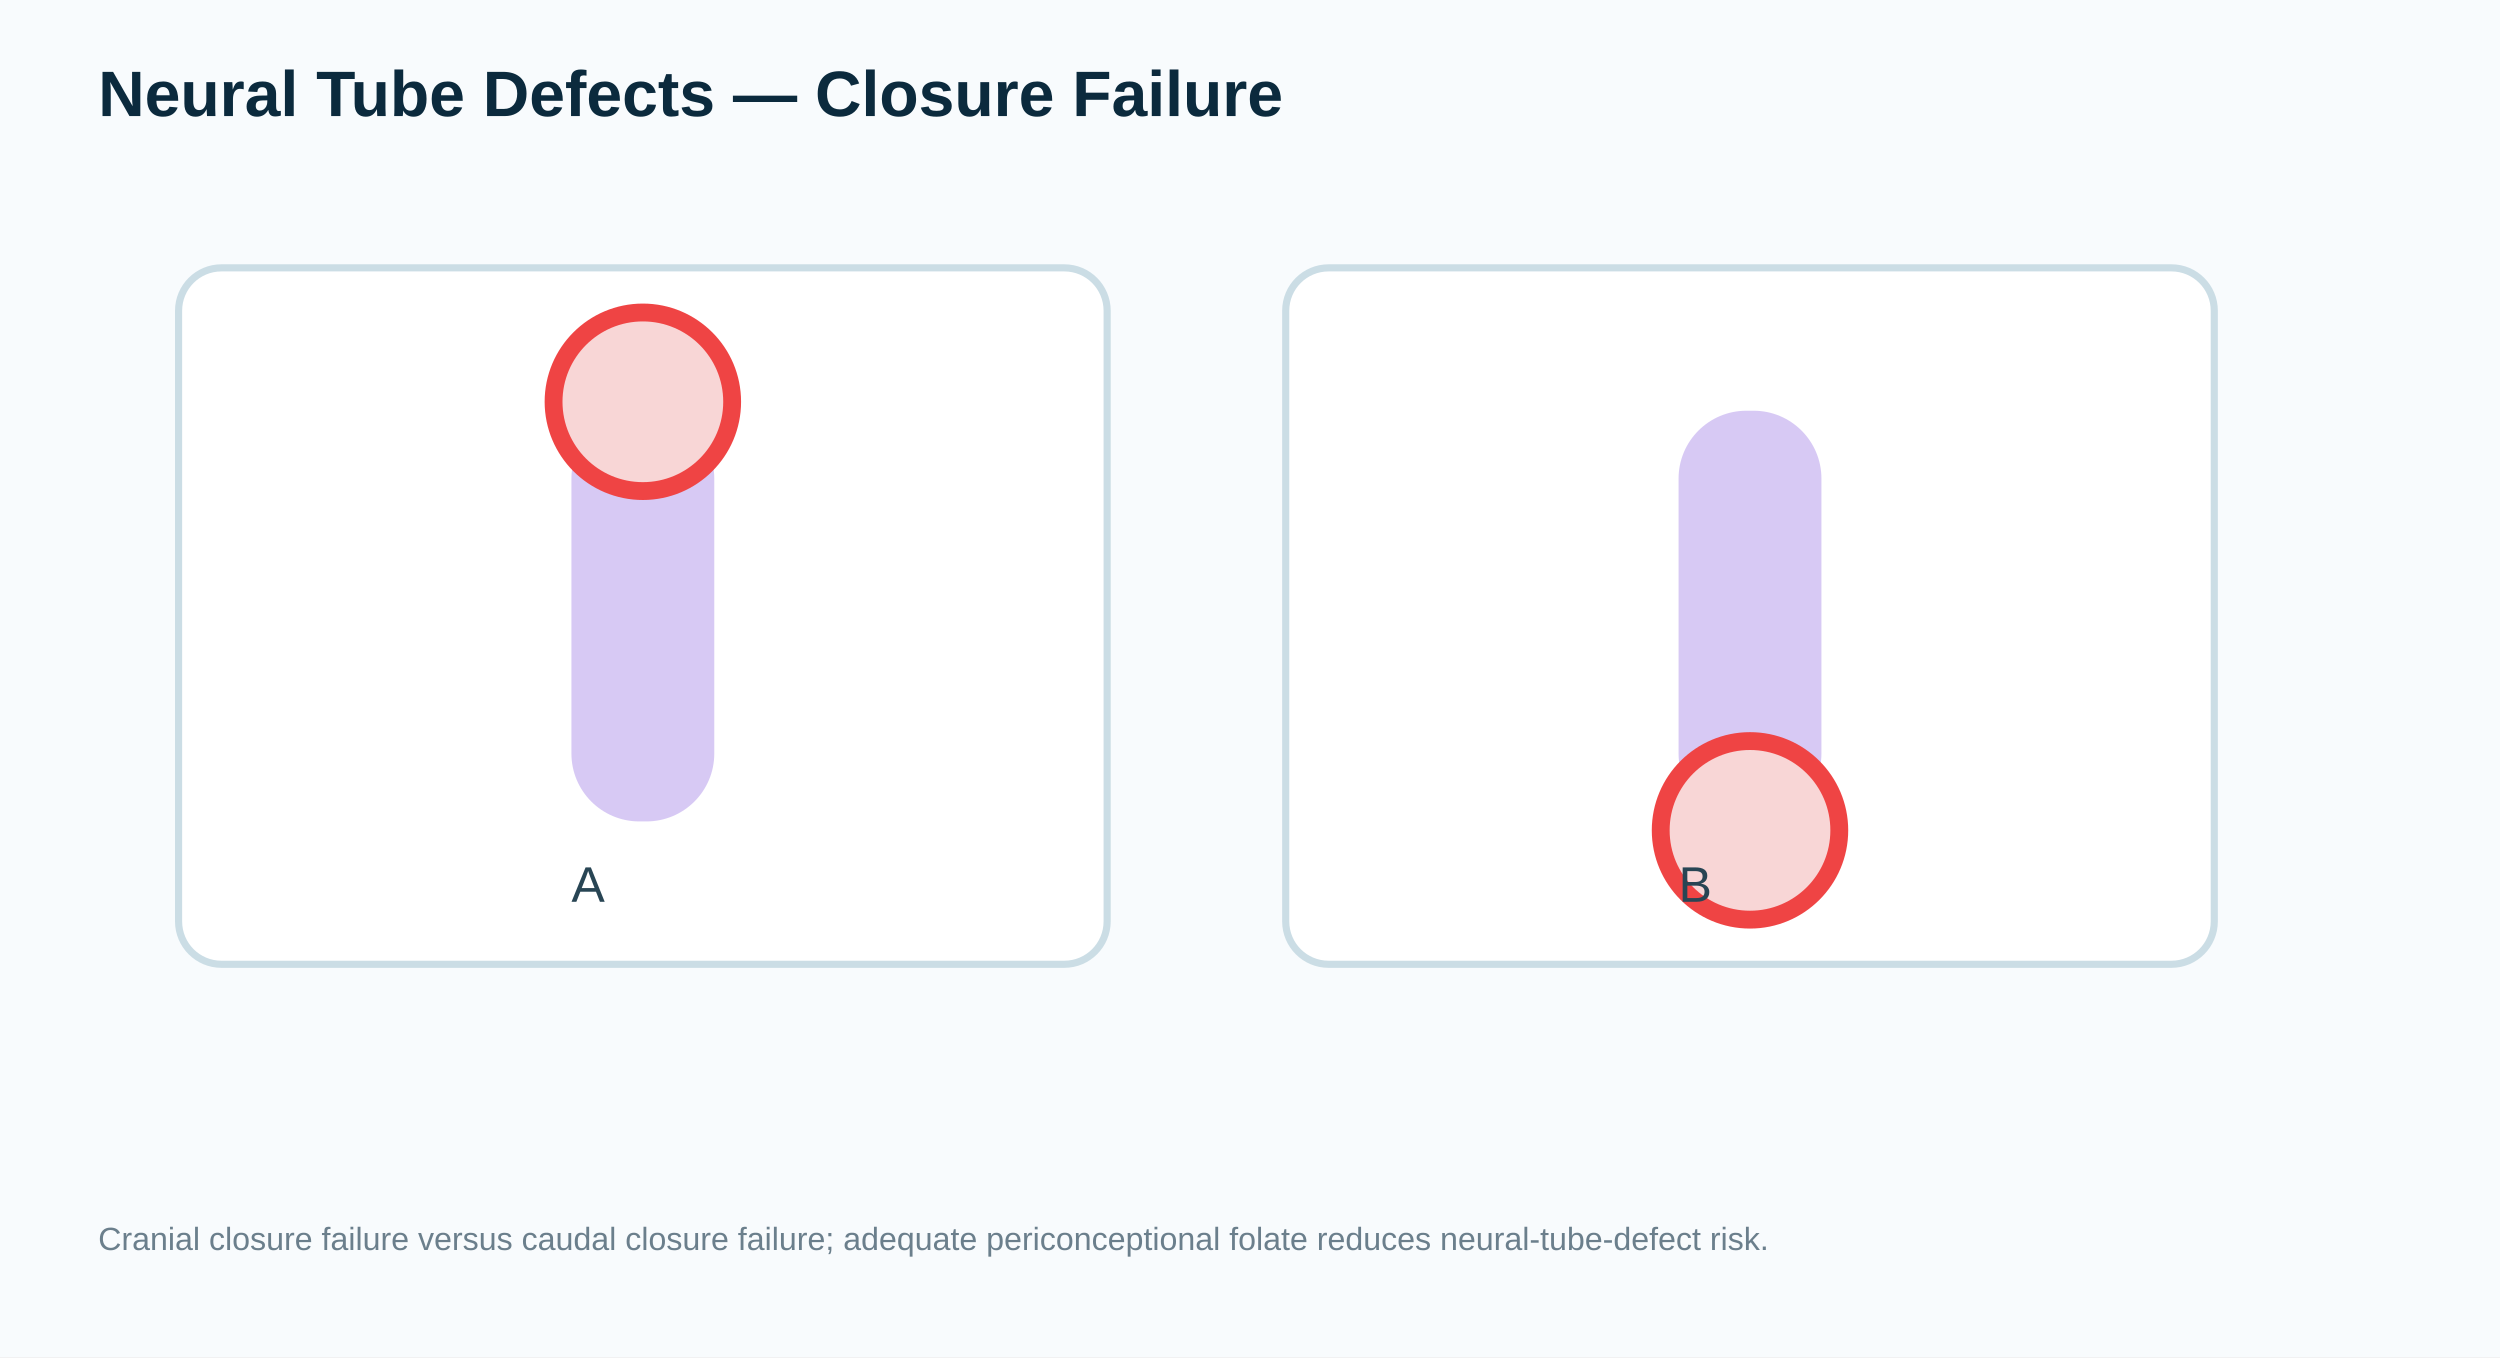
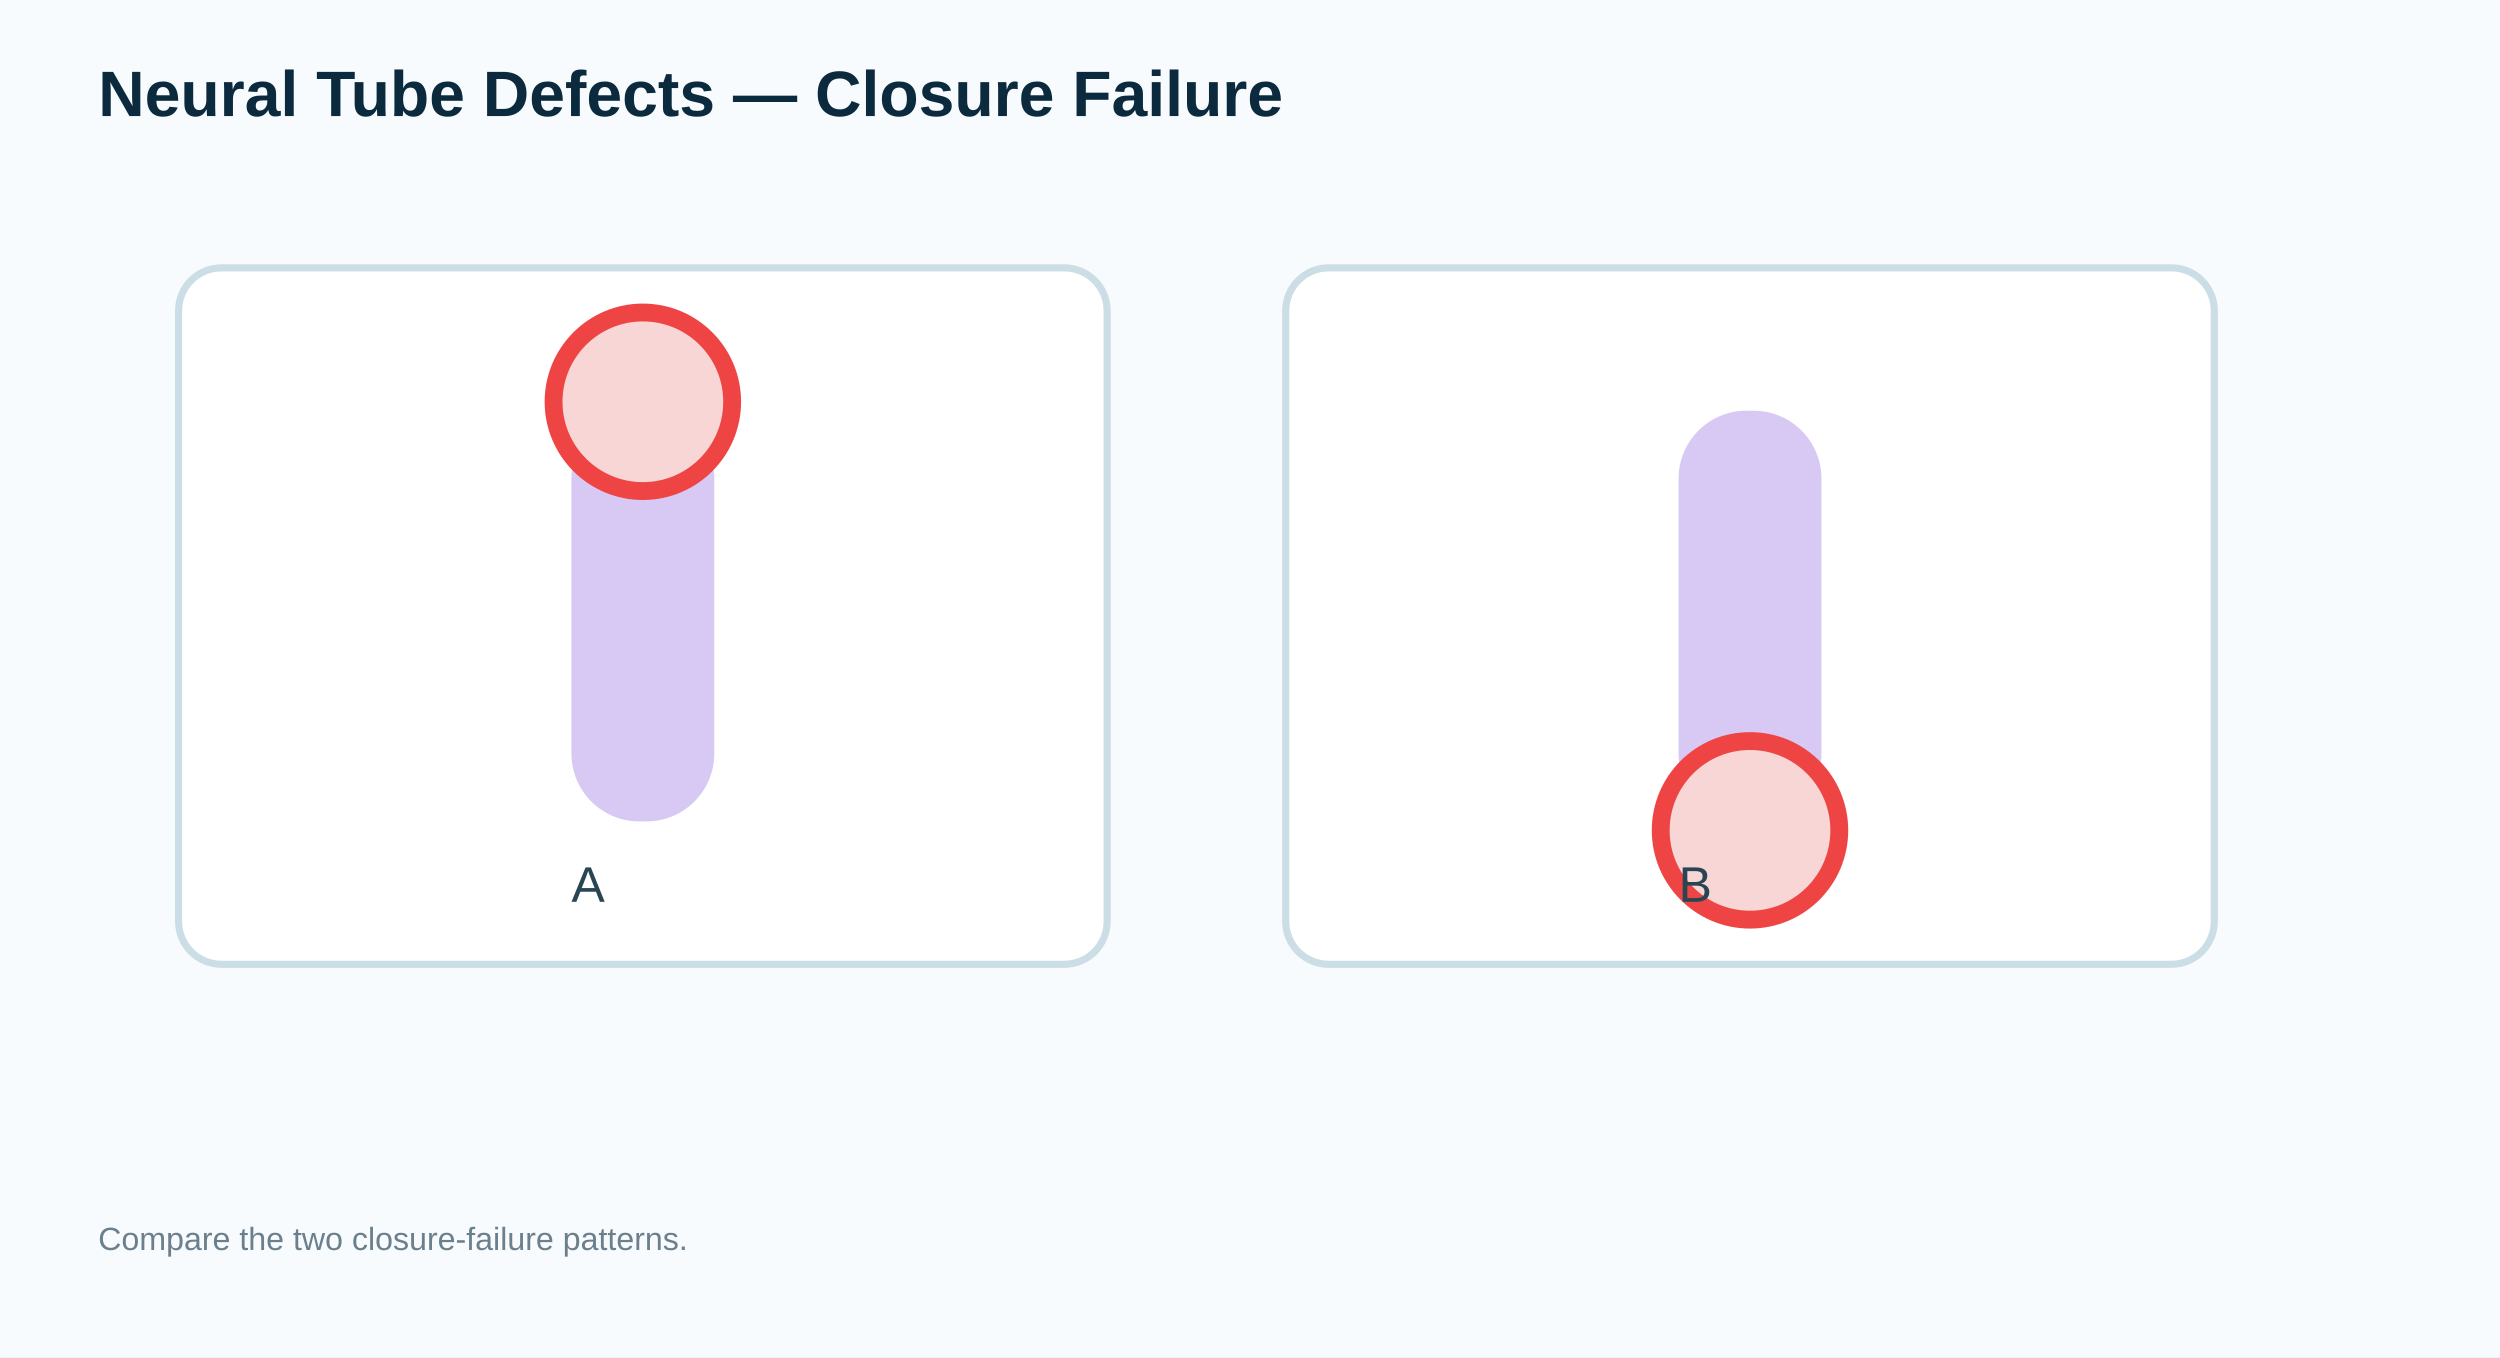
<svg xmlns="http://www.w3.org/2000/svg" viewBox="0 0 1400 760">
  <rect width="1400" height="760" fill="#f8fbfd" />
  <text x="55" y="65" font-family="Arial" font-size="36" font-weight="700" fill="#0b2a3d">Neural Tube Defects — Closure Failure</text>
  <g transform="translate(100,150)">
    <rect width="520" height="390" rx="24" fill="#fff" stroke="#cbdde5" stroke-width="4" />
    <rect x="220" y="80" width="80" height="230" rx="38" fill="#d7c9f4" />
    <circle cx="260" cy="75" r="50" fill="#f8d6d6" stroke="#ef4444" stroke-width="10" />
    <text x="220" y="355" font-family="Arial" font-size="28" fill="#284554">A</text>
    <rect x="620" width="520" height="390" rx="24" fill="#fff" stroke="#cbdde5" stroke-width="4" />
    <rect x="840" y="80" width="80" height="230" rx="38" fill="#d7c9f4" />
    <circle cx="880" cy="315" r="50" fill="#f8d6d6" stroke="#ef4444" stroke-width="10" />
    <text x="840" y="355" font-family="Arial" font-size="28" fill="#284554">B</text>
  </g>
-   <text x="55" y="700" font-family="Arial" font-size="18" fill="#6b7f8c">Cranial closure failure versus caudal closure failure; adequate periconceptional folate reduces neural-tube-defect risk.</text>
+   <text x="55" y="700" font-family="Arial" font-size="18" fill="#6b7f8c">Compare the two closure-failure patterns.</text>
</svg>
